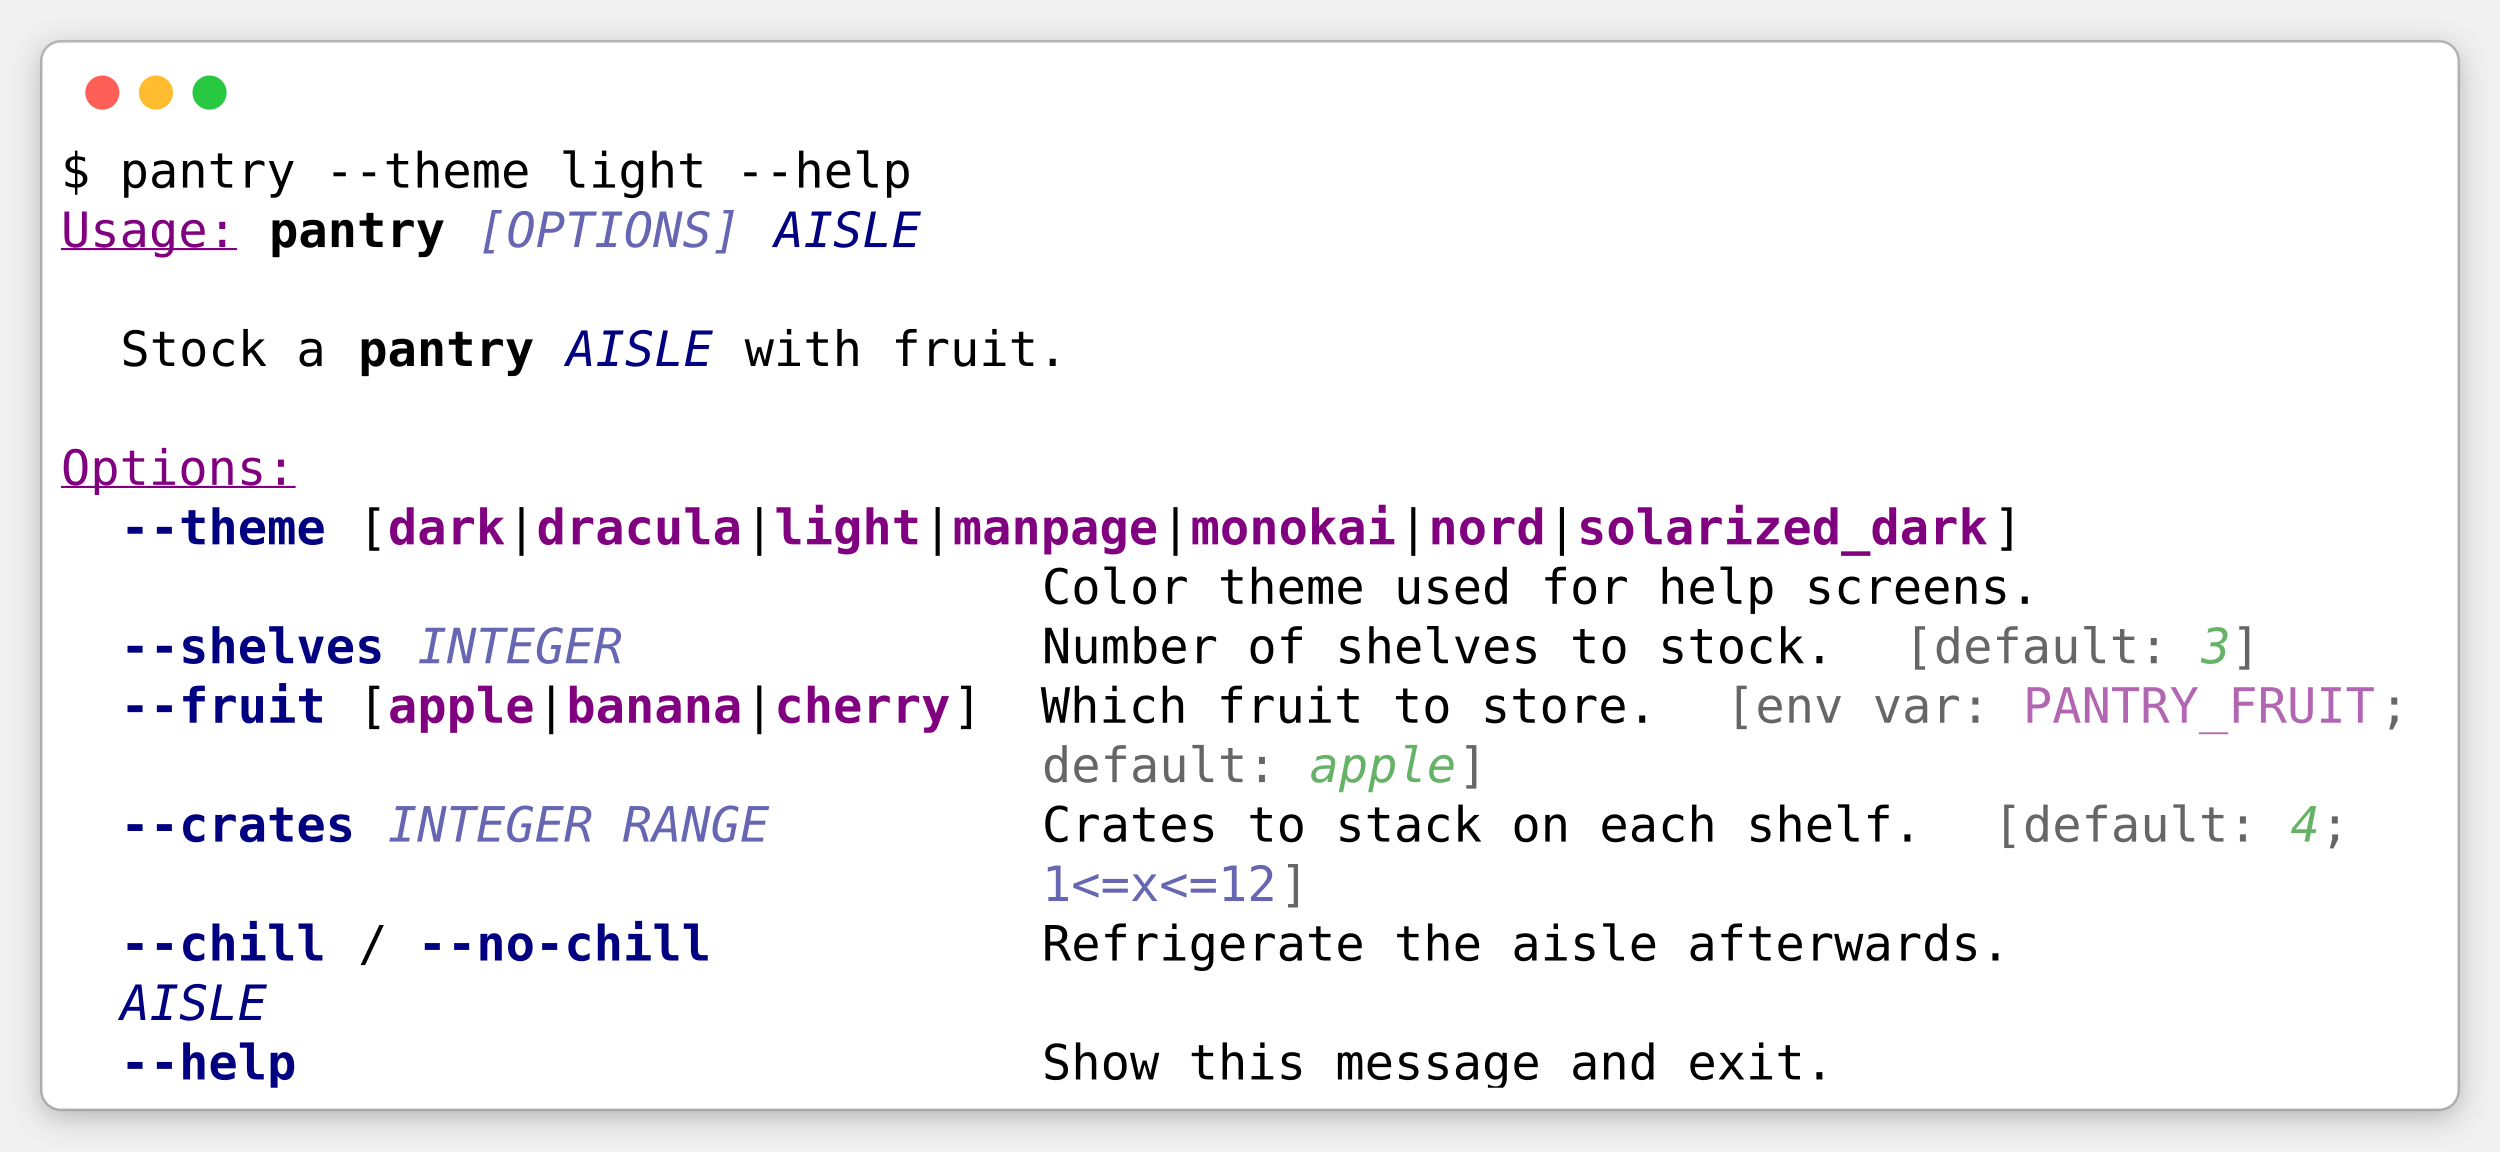
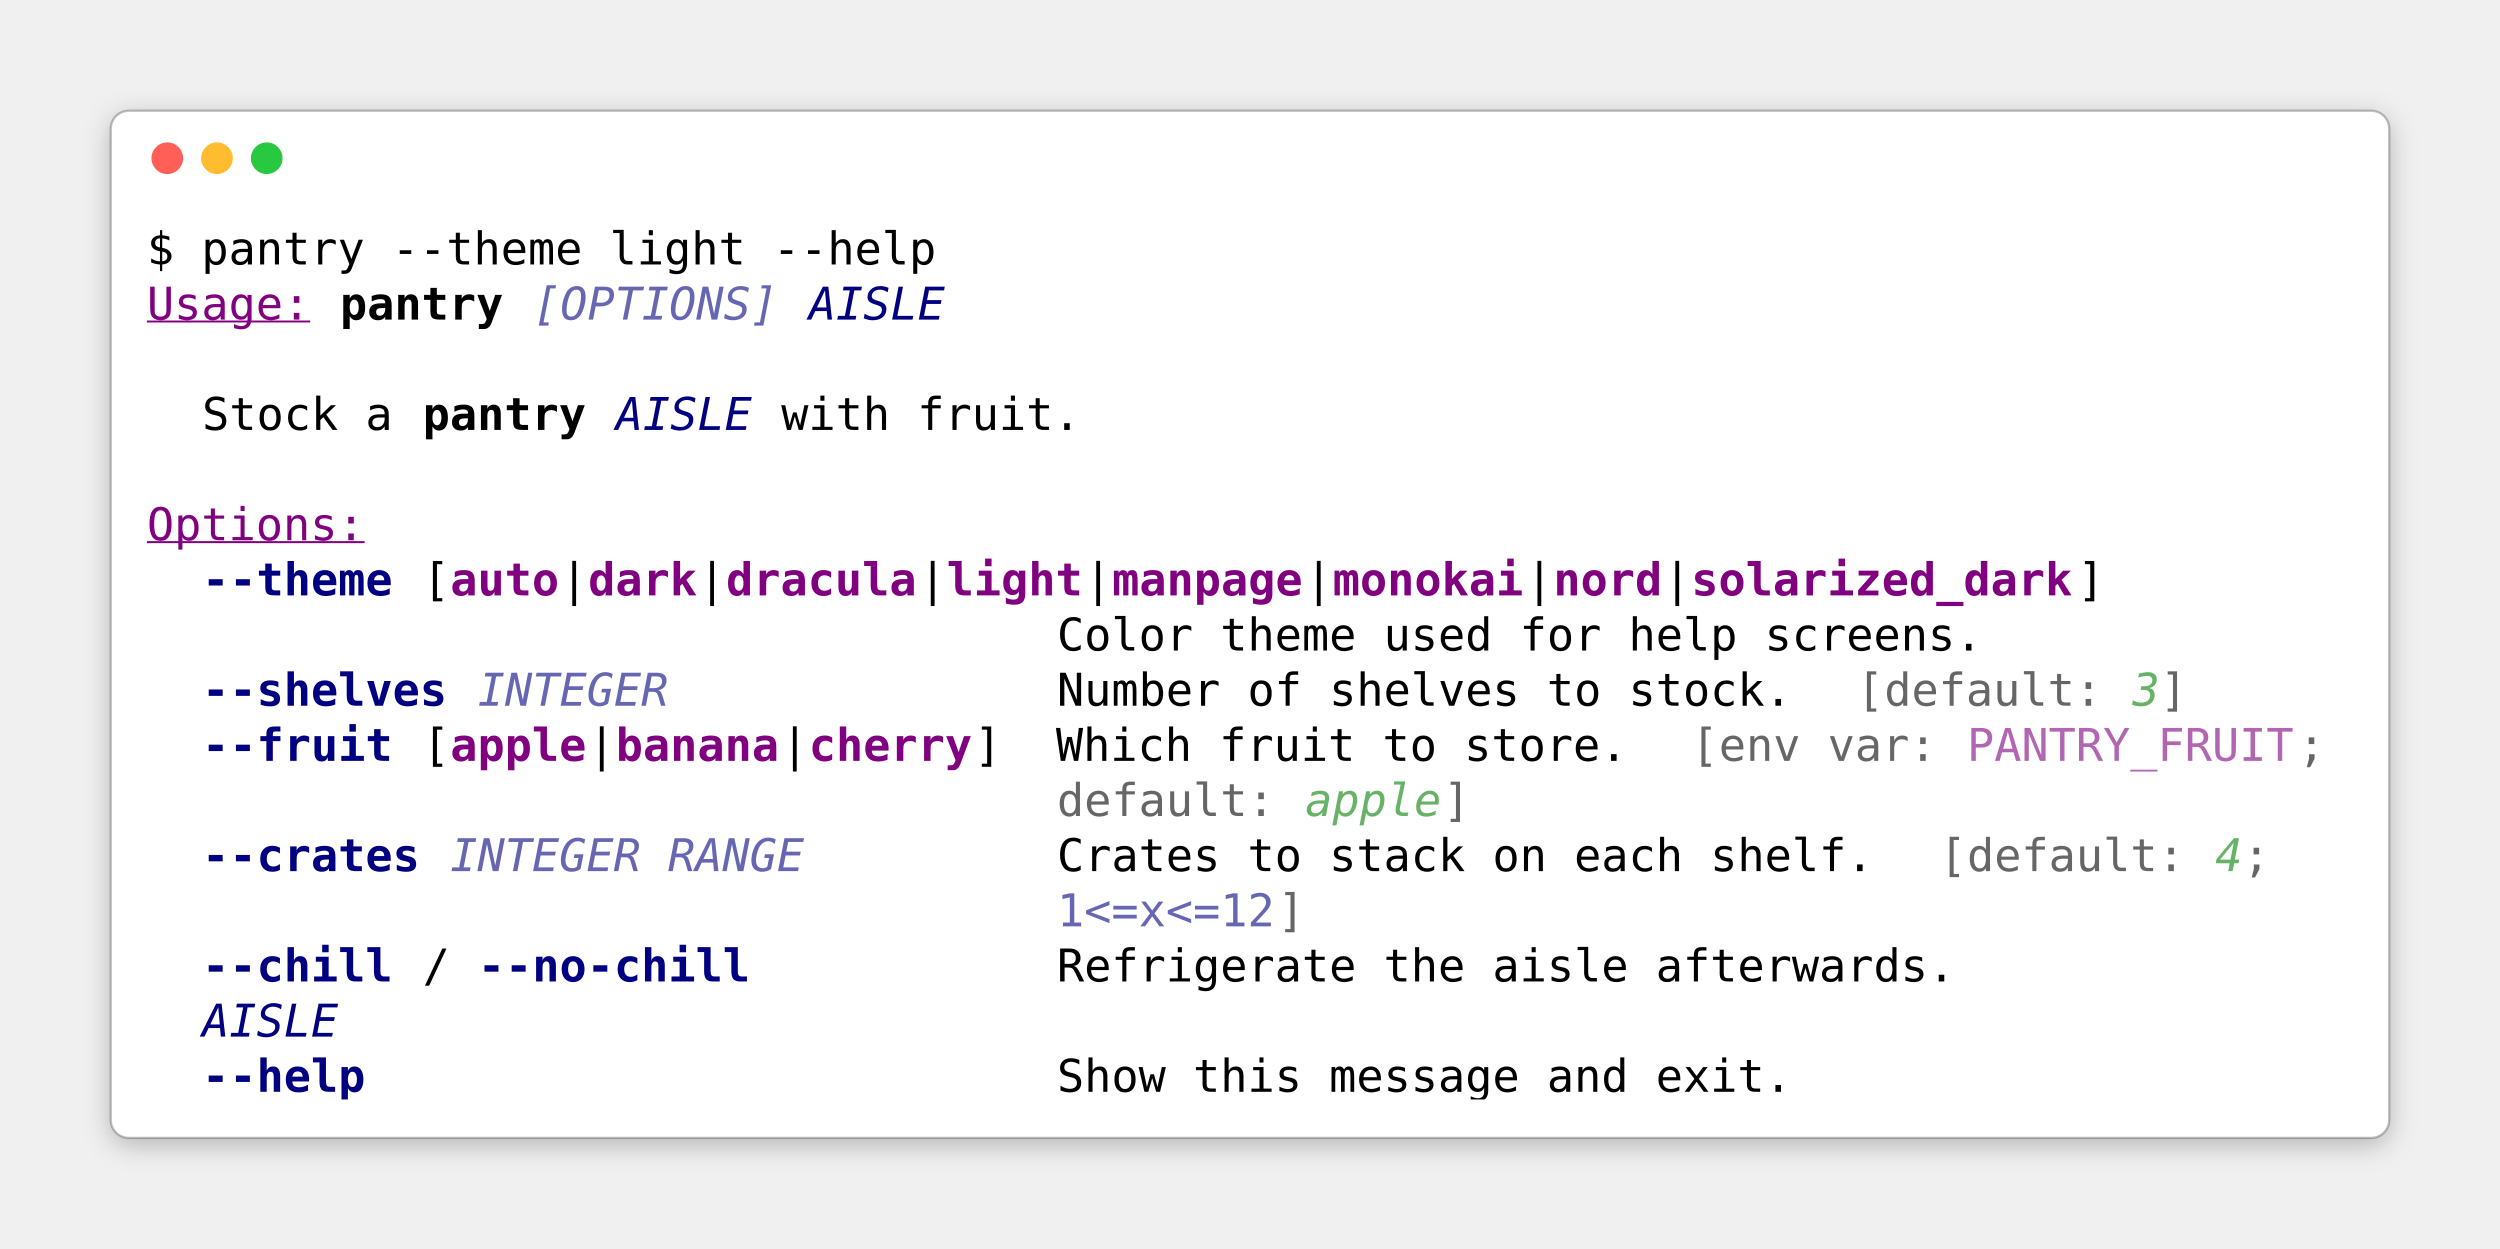
- <svg xmlns="http://www.w3.org/2000/svg" class="rich-terminal" viewBox="0 0 1026 472.4">
+ <svg xmlns="http://www.w3.org/2000/svg" class="rich-terminal" viewBox="0 0 1106 552.4">
  <style>

    @font-face {
        font-family: "Fira Code";
        src: local("FiraCode-Regular"),
                url("https://cdnjs.cloudflare.com/ajax/libs/firacode/6.2.0/woff2/FiraCode-Regular.woff2") format("woff2"),
                url("https://cdnjs.cloudflare.com/ajax/libs/firacode/6.2.0/woff/FiraCode-Regular.woff") format("woff");
        font-style: normal;
        font-weight: 400;
    }
    @font-face {
        font-family: "Fira Code";
        src: local("FiraCode-Bold"),
                url("https://cdnjs.cloudflare.com/ajax/libs/firacode/6.2.0/woff2/FiraCode-Bold.woff2") format("woff2"),
                url("https://cdnjs.cloudflare.com/ajax/libs/firacode/6.2.0/woff/FiraCode-Bold.woff") format("woff");
        font-style: bold;
        font-weight: 700;
    }

    .chrome-light-screen-matrix {
        font-family: Fira Code, monospace;
        font-size: 20px;
        line-height: 24.4px;
        font-variant-east-asian: full-width;
    }

    .chrome-light-screen-title {
        font-size: 18px;
        font-weight: bold;
        font-family: arial;
    }

    .chrome-light-screen-r1 { fill: #000000 }
.chrome-light-screen-r2 { fill: #800080;text-decoration: underline; }
.chrome-light-screen-r3 { fill: #000000;font-weight: bold }
.chrome-light-screen-r4 { fill: #6666b2;font-style: italic; }
.chrome-light-screen-r5 { fill: #000080;font-style: italic; }
.chrome-light-screen-r6 { fill: #000080;font-weight: bold }
.chrome-light-screen-r7 { fill: #800080;font-weight: bold }
.chrome-light-screen-r8 { fill: #666666 }
.chrome-light-screen-r9 { fill: #66b266;font-style: italic; }
.chrome-light-screen-r10 { fill: #b266b2 }
.chrome-light-screen-r11 { fill: #6666b2 }
    </style>
  <defs>
    <clipPath id="chrome-light-screen-clip-terminal">
      <rect x="0" y="0" width="975.0" height="389.4" />
    </clipPath>
    <clipPath id="chrome-light-screen-line-0">
      <rect x="0" y="1.5" width="976" height="24.65" />
    </clipPath>
    <clipPath id="chrome-light-screen-line-1">
      <rect x="0" y="25.9" width="976" height="24.65" />
    </clipPath>
    <clipPath id="chrome-light-screen-line-2">
      <rect x="0" y="50.3" width="976" height="24.65" />
    </clipPath>
    <clipPath id="chrome-light-screen-line-3">
      <rect x="0" y="74.7" width="976" height="24.65" />
    </clipPath>
    <clipPath id="chrome-light-screen-line-4">
      <rect x="0" y="99.1" width="976" height="24.65" />
    </clipPath>
    <clipPath id="chrome-light-screen-line-5">
      <rect x="0" y="123.5" width="976" height="24.65" />
    </clipPath>
    <clipPath id="chrome-light-screen-line-6">
      <rect x="0" y="147.9" width="976" height="24.65" />
    </clipPath>
    <clipPath id="chrome-light-screen-line-7">
      <rect x="0" y="172.3" width="976" height="24.65" />
    </clipPath>
    <clipPath id="chrome-light-screen-line-8">
      <rect x="0" y="196.7" width="976" height="24.65" />
    </clipPath>
    <clipPath id="chrome-light-screen-line-9">
      <rect x="0" y="221.1" width="976" height="24.65" />
    </clipPath>
    <clipPath id="chrome-light-screen-line-10">
      <rect x="0" y="245.5" width="976" height="24.65" />
    </clipPath>
    <clipPath id="chrome-light-screen-line-11">
      <rect x="0" y="269.9" width="976" height="24.65" />
    </clipPath>
    <clipPath id="chrome-light-screen-line-12">
      <rect x="0" y="294.3" width="976" height="24.65" />
    </clipPath>
    <clipPath id="chrome-light-screen-line-13">
      <rect x="0" y="318.7" width="976" height="24.65" />
    </clipPath>
    <clipPath id="chrome-light-screen-line-14">
      <rect x="0" y="343.1" width="976" height="24.65" />
    </clipPath>
    <filter id="chrome-light-screen-shadow" x="-50%" y="-50%" width="200%" height="200%">
      <feDropShadow dx="0" dy="3" stdDeviation="6" flood-color="rgba(0,0,0,0.25)" />
    </filter>
  </defs>
-   <g transform="translate(16, 16)">
-     <rect fill="#ffffff" stroke="rgba(0,0,0,0.25)" stroke-width="1" x="1" y="1" width="992" height="438.4" rx="8" filter="url(#chrome-light-screen-shadow)" />
+   <g transform="translate(48, 48)">
+     <rect fill="#ffffff" stroke="rgba(0,0,0,0.25)" stroke-width="1" x="1" y="1" width="1008" height="454.4" rx="8" filter="url(#chrome-light-screen-shadow)" />
    <g transform="translate(26,22)">
      <circle cx="0" cy="0" r="7" fill="#ff5f57" />
      <circle cx="22" cy="0" r="7" fill="#febc2e" />
      <circle cx="44" cy="0" r="7" fill="#28c840" />
    </g>
-     <g transform="translate(9, 41)" clip-path="url(#chrome-light-screen-clip-terminal)">
+     <g transform="translate(17, 49)" clip-path="url(#chrome-light-screen-clip-terminal)">
      <g class="chrome-light-screen-matrix">
        <text class="chrome-light-screen-r1" x="0" y="20" textLength="353.8" clip-path="url(#chrome-light-screen-line-0)">$ pantry --theme light --help</text>
        <text class="chrome-light-screen-r1" x="976" y="20" textLength="12.2" clip-path="url(#chrome-light-screen-line-0)">
</text>
        <text class="chrome-light-screen-r2" x="0" y="44.4" textLength="73.2" clip-path="url(#chrome-light-screen-line-1)">Usage:</text>
        <text class="chrome-light-screen-r3" x="85.4" y="44.4" textLength="73.2" clip-path="url(#chrome-light-screen-line-1)">pantry</text>
        <text class="chrome-light-screen-r4" x="170.8" y="44.4" textLength="109.8" clip-path="url(#chrome-light-screen-line-1)">[OPTIONS]</text>
        <text class="chrome-light-screen-r5" x="292.8" y="44.4" textLength="61" clip-path="url(#chrome-light-screen-line-1)">AISLE</text>
        <text class="chrome-light-screen-r1" x="976" y="44.4" textLength="12.2" clip-path="url(#chrome-light-screen-line-1)">
</text>
        <text class="chrome-light-screen-r1" x="976" y="68.8" textLength="12.2" clip-path="url(#chrome-light-screen-line-2)">
</text>
        <text class="chrome-light-screen-r1" x="24.4" y="93.2" textLength="85.4" clip-path="url(#chrome-light-screen-line-3)">Stock a</text>
        <text class="chrome-light-screen-r3" x="122" y="93.2" textLength="73.2" clip-path="url(#chrome-light-screen-line-3)">pantry</text>
        <text class="chrome-light-screen-r5" x="207.4" y="93.2" textLength="61" clip-path="url(#chrome-light-screen-line-3)">AISLE</text>
        <text class="chrome-light-screen-r1" x="280.6" y="93.2" textLength="134.2" clip-path="url(#chrome-light-screen-line-3)">with fruit.</text>
        <text class="chrome-light-screen-r1" x="976" y="93.2" textLength="12.2" clip-path="url(#chrome-light-screen-line-3)">
</text>
        <text class="chrome-light-screen-r1" x="976" y="117.6" textLength="12.2" clip-path="url(#chrome-light-screen-line-4)">
</text>
        <text class="chrome-light-screen-r2" x="0" y="142" textLength="97.6" clip-path="url(#chrome-light-screen-line-5)">Options:</text>
        <text class="chrome-light-screen-r1" x="976" y="142" textLength="12.2" clip-path="url(#chrome-light-screen-line-5)">
</text>
        <text class="chrome-light-screen-r6" x="24.4" y="166.4" textLength="85.4" clip-path="url(#chrome-light-screen-line-6)">--theme</text>
        <text class="chrome-light-screen-r1" x="122" y="166.4" textLength="12.2" clip-path="url(#chrome-light-screen-line-6)">[</text>
-         <text class="chrome-light-screen-r7" x="134.2" y="166.4" textLength="48.8" clip-path="url(#chrome-light-screen-line-6)">dark</text>
+         <text class="chrome-light-screen-r7" x="134.2" y="166.4" textLength="48.8" clip-path="url(#chrome-light-screen-line-6)">auto</text>
        <text class="chrome-light-screen-r1" x="183" y="166.4" textLength="12.2" clip-path="url(#chrome-light-screen-line-6)">|</text>
-         <text class="chrome-light-screen-r7" x="195.2" y="166.4" textLength="85.4" clip-path="url(#chrome-light-screen-line-6)">dracula</text>
-         <text class="chrome-light-screen-r1" x="280.6" y="166.4" textLength="12.2" clip-path="url(#chrome-light-screen-line-6)">|</text>
-         <text class="chrome-light-screen-r7" x="292.8" y="166.4" textLength="61" clip-path="url(#chrome-light-screen-line-6)">light</text>
-         <text class="chrome-light-screen-r1" x="353.8" y="166.4" textLength="12.2" clip-path="url(#chrome-light-screen-line-6)">|</text>
-         <text class="chrome-light-screen-r7" x="366" y="166.4" textLength="85.4" clip-path="url(#chrome-light-screen-line-6)">manpage</text>
-         <text class="chrome-light-screen-r1" x="451.4" y="166.4" textLength="12.2" clip-path="url(#chrome-light-screen-line-6)">|</text>
-         <text class="chrome-light-screen-r7" x="463.6" y="166.4" textLength="85.4" clip-path="url(#chrome-light-screen-line-6)">monokai</text>
-         <text class="chrome-light-screen-r1" x="549" y="166.4" textLength="12.2" clip-path="url(#chrome-light-screen-line-6)">|</text>
-         <text class="chrome-light-screen-r7" x="561.2" y="166.4" textLength="48.8" clip-path="url(#chrome-light-screen-line-6)">nord</text>
+         <text class="chrome-light-screen-r7" x="195.2" y="166.4" textLength="48.8" clip-path="url(#chrome-light-screen-line-6)">dark</text>
+         <text class="chrome-light-screen-r1" x="244" y="166.4" textLength="12.2" clip-path="url(#chrome-light-screen-line-6)">|</text>
+         <text class="chrome-light-screen-r7" x="256.2" y="166.4" textLength="85.4" clip-path="url(#chrome-light-screen-line-6)">dracula</text>
+         <text class="chrome-light-screen-r1" x="341.6" y="166.4" textLength="12.2" clip-path="url(#chrome-light-screen-line-6)">|</text>
+         <text class="chrome-light-screen-r7" x="353.8" y="166.4" textLength="61" clip-path="url(#chrome-light-screen-line-6)">light</text>
+         <text class="chrome-light-screen-r1" x="414.8" y="166.4" textLength="12.2" clip-path="url(#chrome-light-screen-line-6)">|</text>
+         <text class="chrome-light-screen-r7" x="427" y="166.4" textLength="85.4" clip-path="url(#chrome-light-screen-line-6)">manpage</text>
+         <text class="chrome-light-screen-r1" x="512.4" y="166.4" textLength="12.2" clip-path="url(#chrome-light-screen-line-6)">|</text>
+         <text class="chrome-light-screen-r7" x="524.6" y="166.4" textLength="85.4" clip-path="url(#chrome-light-screen-line-6)">monokai</text>
        <text class="chrome-light-screen-r1" x="610" y="166.4" textLength="12.2" clip-path="url(#chrome-light-screen-line-6)">|</text>
-         <text class="chrome-light-screen-r7" x="622.2" y="166.4" textLength="170.8" clip-path="url(#chrome-light-screen-line-6)">solarized_dark</text>
-         <text class="chrome-light-screen-r1" x="793" y="166.4" textLength="12.2" clip-path="url(#chrome-light-screen-line-6)">]</text>
+         <text class="chrome-light-screen-r7" x="622.2" y="166.4" textLength="48.8" clip-path="url(#chrome-light-screen-line-6)">nord</text>
+         <text class="chrome-light-screen-r1" x="671" y="166.4" textLength="12.2" clip-path="url(#chrome-light-screen-line-6)">|</text>
+         <text class="chrome-light-screen-r7" x="683.2" y="166.4" textLength="170.8" clip-path="url(#chrome-light-screen-line-6)">solarized_dark</text>
+         <text class="chrome-light-screen-r1" x="854" y="166.4" textLength="12.2" clip-path="url(#chrome-light-screen-line-6)">]</text>
        <text class="chrome-light-screen-r1" x="976" y="166.4" textLength="12.2" clip-path="url(#chrome-light-screen-line-6)">
</text>
        <text class="chrome-light-screen-r1" x="402.6" y="190.8" textLength="414.8" clip-path="url(#chrome-light-screen-line-7)">Color theme used for help screens.</text>
        <text class="chrome-light-screen-r1" x="976" y="190.8" textLength="12.2" clip-path="url(#chrome-light-screen-line-7)">
</text>
        <text class="chrome-light-screen-r6" x="24.4" y="215.2" textLength="109.8" clip-path="url(#chrome-light-screen-line-8)">--shelves</text>
        <text class="chrome-light-screen-r4" x="146.4" y="215.2" textLength="85.4" clip-path="url(#chrome-light-screen-line-8)">INTEGER</text>
        <text class="chrome-light-screen-r1" x="402.6" y="215.2" textLength="329.4" clip-path="url(#chrome-light-screen-line-8)">Number of shelves to stock.</text>
        <text class="chrome-light-screen-r8" x="756.4" y="215.2" textLength="12.2" clip-path="url(#chrome-light-screen-line-8)">[</text>
        <text class="chrome-light-screen-r8" x="768.6" y="215.2" textLength="97.6" clip-path="url(#chrome-light-screen-line-8)">default:</text>
        <text class="chrome-light-screen-r9" x="878.4" y="215.2" textLength="12.2" clip-path="url(#chrome-light-screen-line-8)">3</text>
        <text class="chrome-light-screen-r8" x="890.6" y="215.2" textLength="12.2" clip-path="url(#chrome-light-screen-line-8)">]</text>
        <text class="chrome-light-screen-r1" x="976" y="215.2" textLength="12.2" clip-path="url(#chrome-light-screen-line-8)">
</text>
        <text class="chrome-light-screen-r6" x="24.4" y="239.6" textLength="85.4" clip-path="url(#chrome-light-screen-line-9)">--fruit</text>
        <text class="chrome-light-screen-r1" x="122" y="239.6" textLength="12.2" clip-path="url(#chrome-light-screen-line-9)">[</text>
        <text class="chrome-light-screen-r7" x="134.2" y="239.6" textLength="61" clip-path="url(#chrome-light-screen-line-9)">apple</text>
        <text class="chrome-light-screen-r1" x="195.2" y="239.6" textLength="12.2" clip-path="url(#chrome-light-screen-line-9)">|</text>
        <text class="chrome-light-screen-r7" x="207.4" y="239.6" textLength="73.2" clip-path="url(#chrome-light-screen-line-9)">banana</text>
        <text class="chrome-light-screen-r1" x="280.6" y="239.6" textLength="12.2" clip-path="url(#chrome-light-screen-line-9)">|</text>
        <text class="chrome-light-screen-r7" x="292.8" y="239.6" textLength="73.2" clip-path="url(#chrome-light-screen-line-9)">cherry</text>
        <text class="chrome-light-screen-r1" x="366" y="239.6" textLength="292.8" clip-path="url(#chrome-light-screen-line-9)">]  Which fruit to store.</text>
        <text class="chrome-light-screen-r8" x="683.2" y="239.6" textLength="12.2" clip-path="url(#chrome-light-screen-line-9)">[</text>
        <text class="chrome-light-screen-r8" x="695.4" y="239.6" textLength="97.6" clip-path="url(#chrome-light-screen-line-9)">env var:</text>
        <text class="chrome-light-screen-r10" x="805.2" y="239.6" textLength="146.4" clip-path="url(#chrome-light-screen-line-9)">PANTRY_FRUIT</text>
        <text class="chrome-light-screen-r8" x="951.6" y="239.6" textLength="12.2" clip-path="url(#chrome-light-screen-line-9)">;</text>
        <text class="chrome-light-screen-r1" x="976" y="239.6" textLength="12.2" clip-path="url(#chrome-light-screen-line-9)">
</text>
        <text class="chrome-light-screen-r8" x="402.6" y="264" textLength="97.6" clip-path="url(#chrome-light-screen-line-10)">default:</text>
        <text class="chrome-light-screen-r9" x="512.4" y="264" textLength="61" clip-path="url(#chrome-light-screen-line-10)">apple</text>
        <text class="chrome-light-screen-r8" x="573.4" y="264" textLength="12.2" clip-path="url(#chrome-light-screen-line-10)">]</text>
        <text class="chrome-light-screen-r1" x="976" y="264" textLength="12.2" clip-path="url(#chrome-light-screen-line-10)">
</text>
        <text class="chrome-light-screen-r6" x="24.4" y="288.4" textLength="97.6" clip-path="url(#chrome-light-screen-line-11)">--crates</text>
        <text class="chrome-light-screen-r4" x="134.2" y="288.4" textLength="158.6" clip-path="url(#chrome-light-screen-line-11)">INTEGER RANGE</text>
        <text class="chrome-light-screen-r1" x="402.6" y="288.4" textLength="366" clip-path="url(#chrome-light-screen-line-11)">Crates to stack on each shelf.</text>
        <text class="chrome-light-screen-r8" x="793" y="288.4" textLength="12.2" clip-path="url(#chrome-light-screen-line-11)">[</text>
        <text class="chrome-light-screen-r8" x="805.2" y="288.4" textLength="97.6" clip-path="url(#chrome-light-screen-line-11)">default:</text>
        <text class="chrome-light-screen-r9" x="915" y="288.4" textLength="12.2" clip-path="url(#chrome-light-screen-line-11)">4</text>
        <text class="chrome-light-screen-r8" x="927.2" y="288.4" textLength="12.2" clip-path="url(#chrome-light-screen-line-11)">;</text>
        <text class="chrome-light-screen-r1" x="976" y="288.4" textLength="12.2" clip-path="url(#chrome-light-screen-line-11)">
</text>
        <text class="chrome-light-screen-r11" x="402.6" y="312.8" textLength="97.6" clip-path="url(#chrome-light-screen-line-12)">1&lt;=x&lt;=12</text>
        <text class="chrome-light-screen-r8" x="500.2" y="312.8" textLength="12.2" clip-path="url(#chrome-light-screen-line-12)">]</text>
        <text class="chrome-light-screen-r1" x="976" y="312.8" textLength="12.2" clip-path="url(#chrome-light-screen-line-12)">
</text>
        <text class="chrome-light-screen-r6" x="24.4" y="337.2" textLength="85.4" clip-path="url(#chrome-light-screen-line-13)">--chill</text>
        <text class="chrome-light-screen-r1" x="122" y="337.2" textLength="12.2" clip-path="url(#chrome-light-screen-line-13)">/</text>
        <text class="chrome-light-screen-r6" x="146.4" y="337.2" textLength="122" clip-path="url(#chrome-light-screen-line-13)">--no-chill</text>
        <text class="chrome-light-screen-r1" x="402.6" y="337.2" textLength="402.6" clip-path="url(#chrome-light-screen-line-13)">Refrigerate the aisle afterwards.</text>
        <text class="chrome-light-screen-r1" x="976" y="337.2" textLength="12.2" clip-path="url(#chrome-light-screen-line-13)">
</text>
        <text class="chrome-light-screen-r5" x="24.4" y="361.6" textLength="61" clip-path="url(#chrome-light-screen-line-14)">AISLE</text>
        <text class="chrome-light-screen-r1" x="976" y="361.6" textLength="12.2" clip-path="url(#chrome-light-screen-line-14)">
</text>
        <text class="chrome-light-screen-r6" x="24.4" y="386" textLength="73.2" clip-path="url(#chrome-light-screen-line-15)">--help</text>
        <text class="chrome-light-screen-r1" x="402.6" y="386" textLength="329.4" clip-path="url(#chrome-light-screen-line-15)">Show this message and exit.</text>
        <text class="chrome-light-screen-r1" x="976" y="386" textLength="12.2" clip-path="url(#chrome-light-screen-line-15)">
</text>
      </g>
    </g>
  </g>
</svg>
